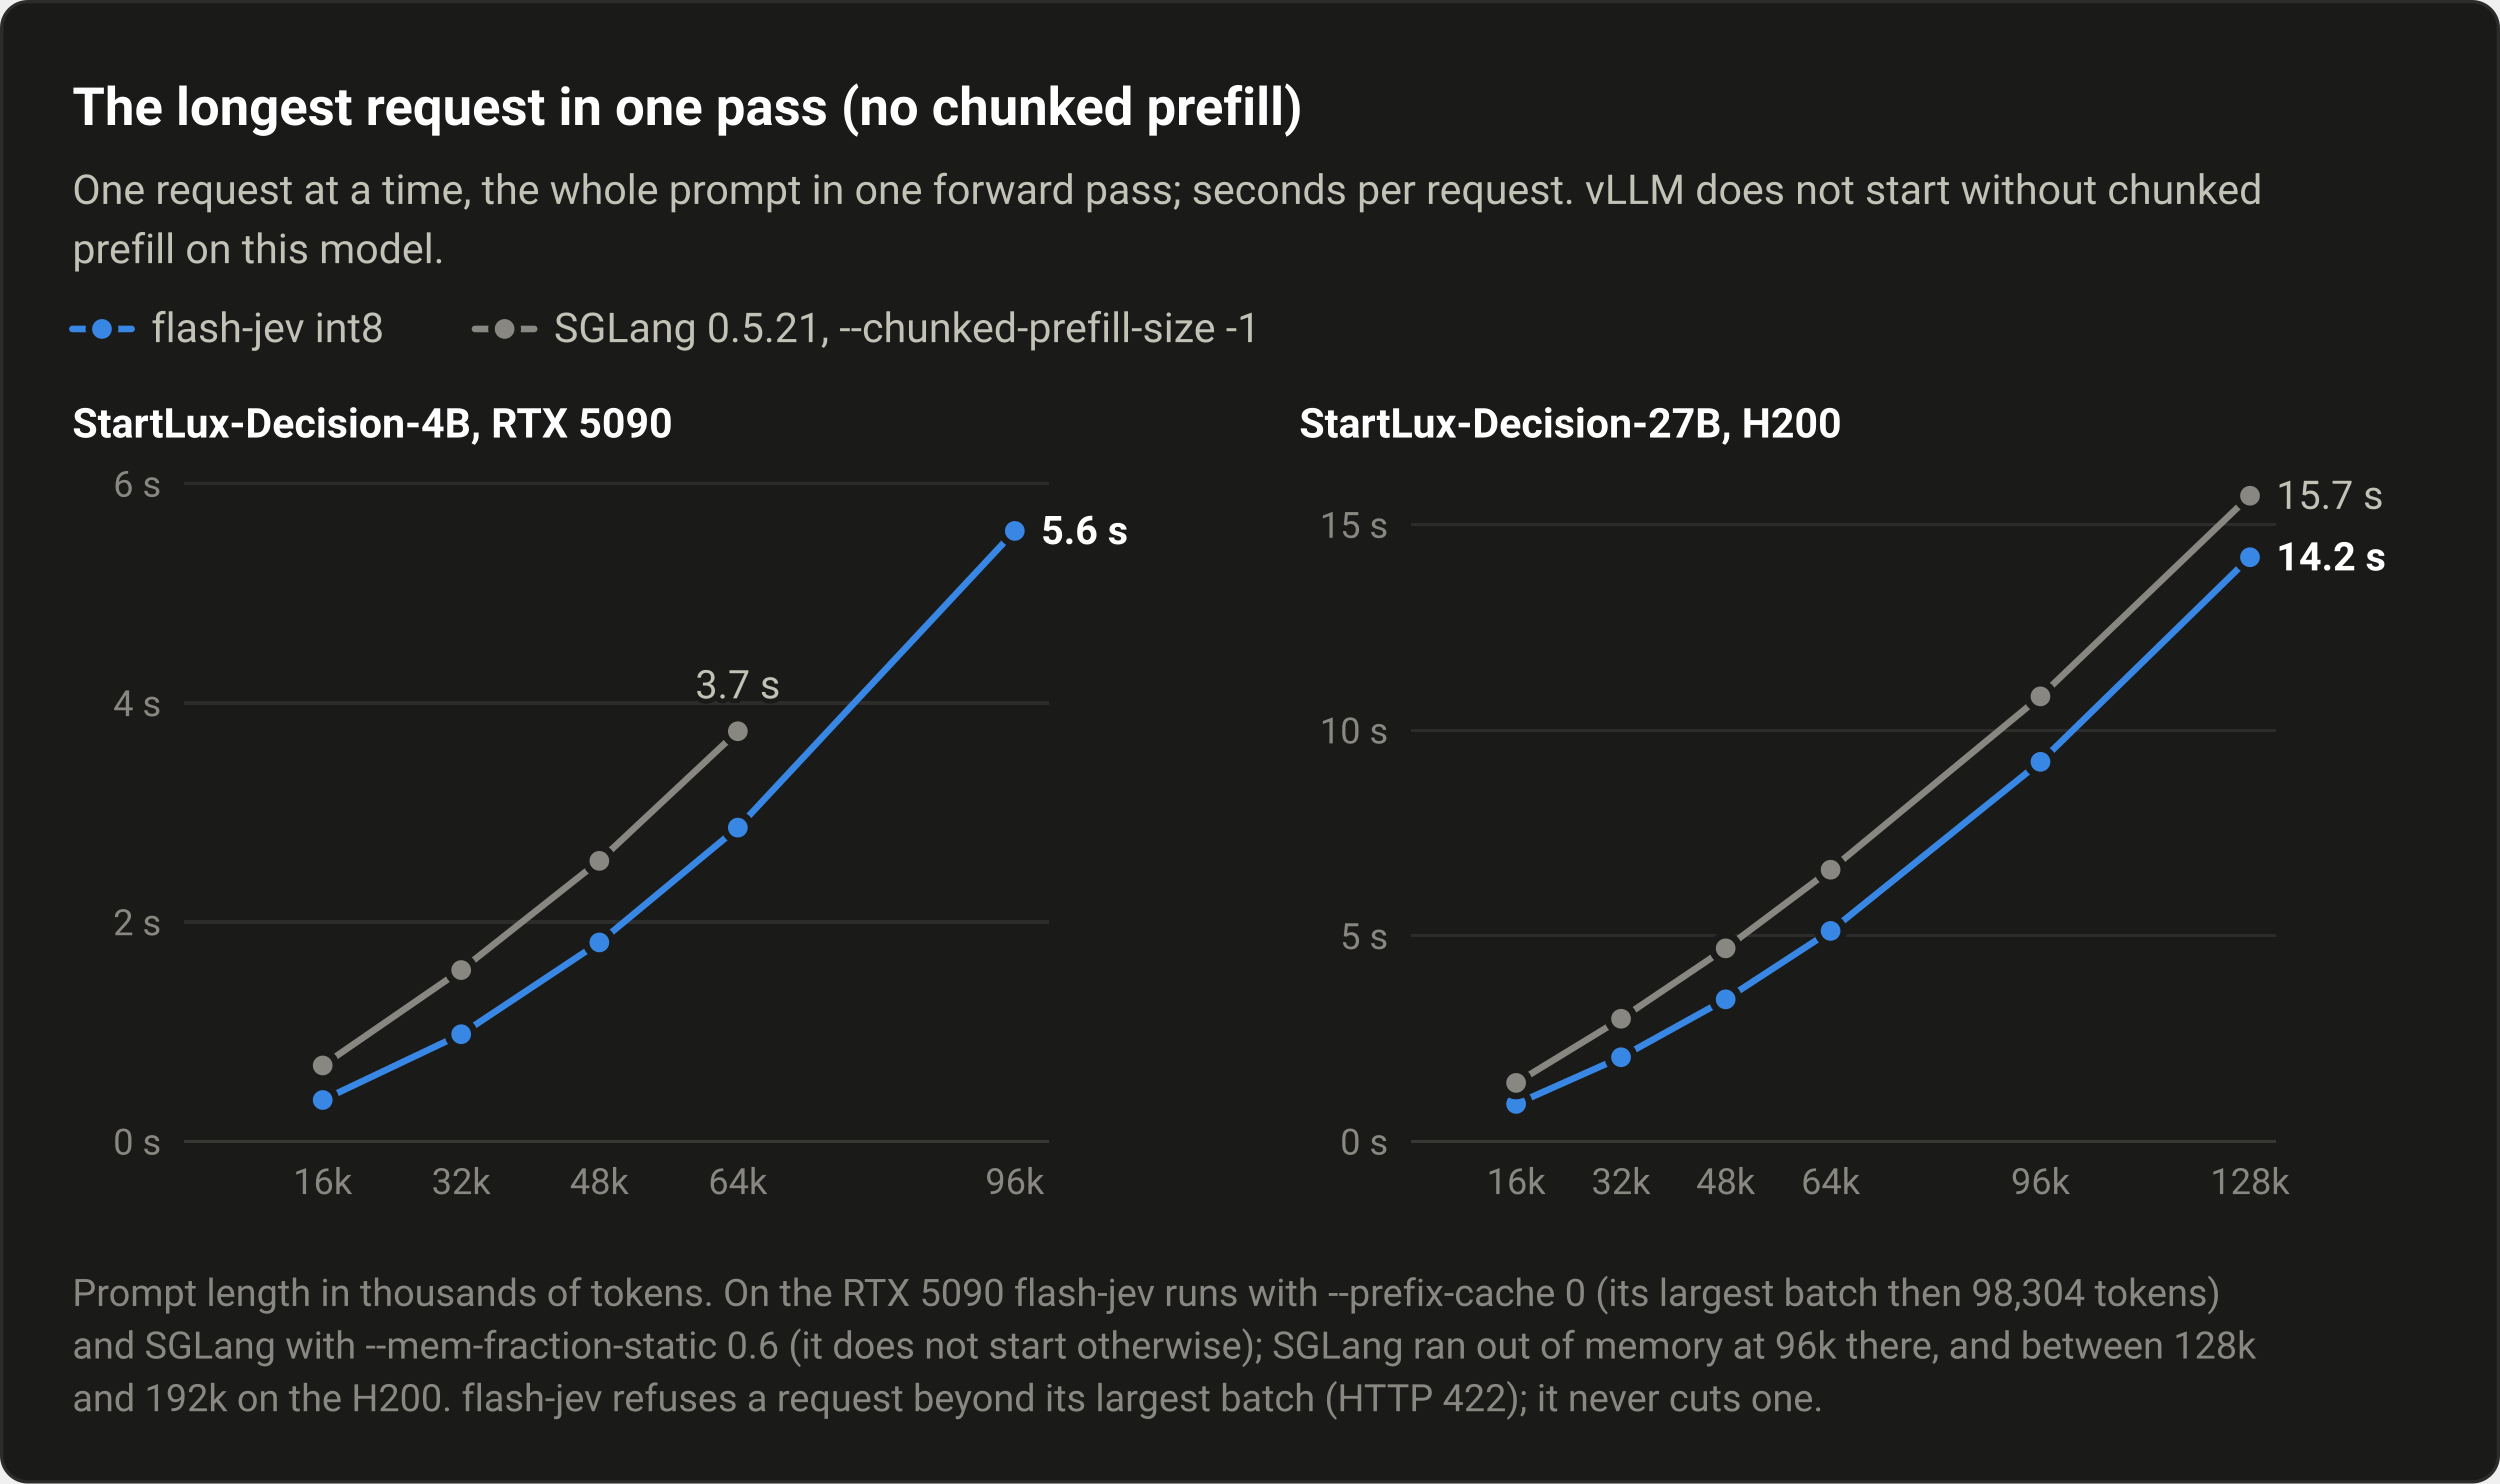
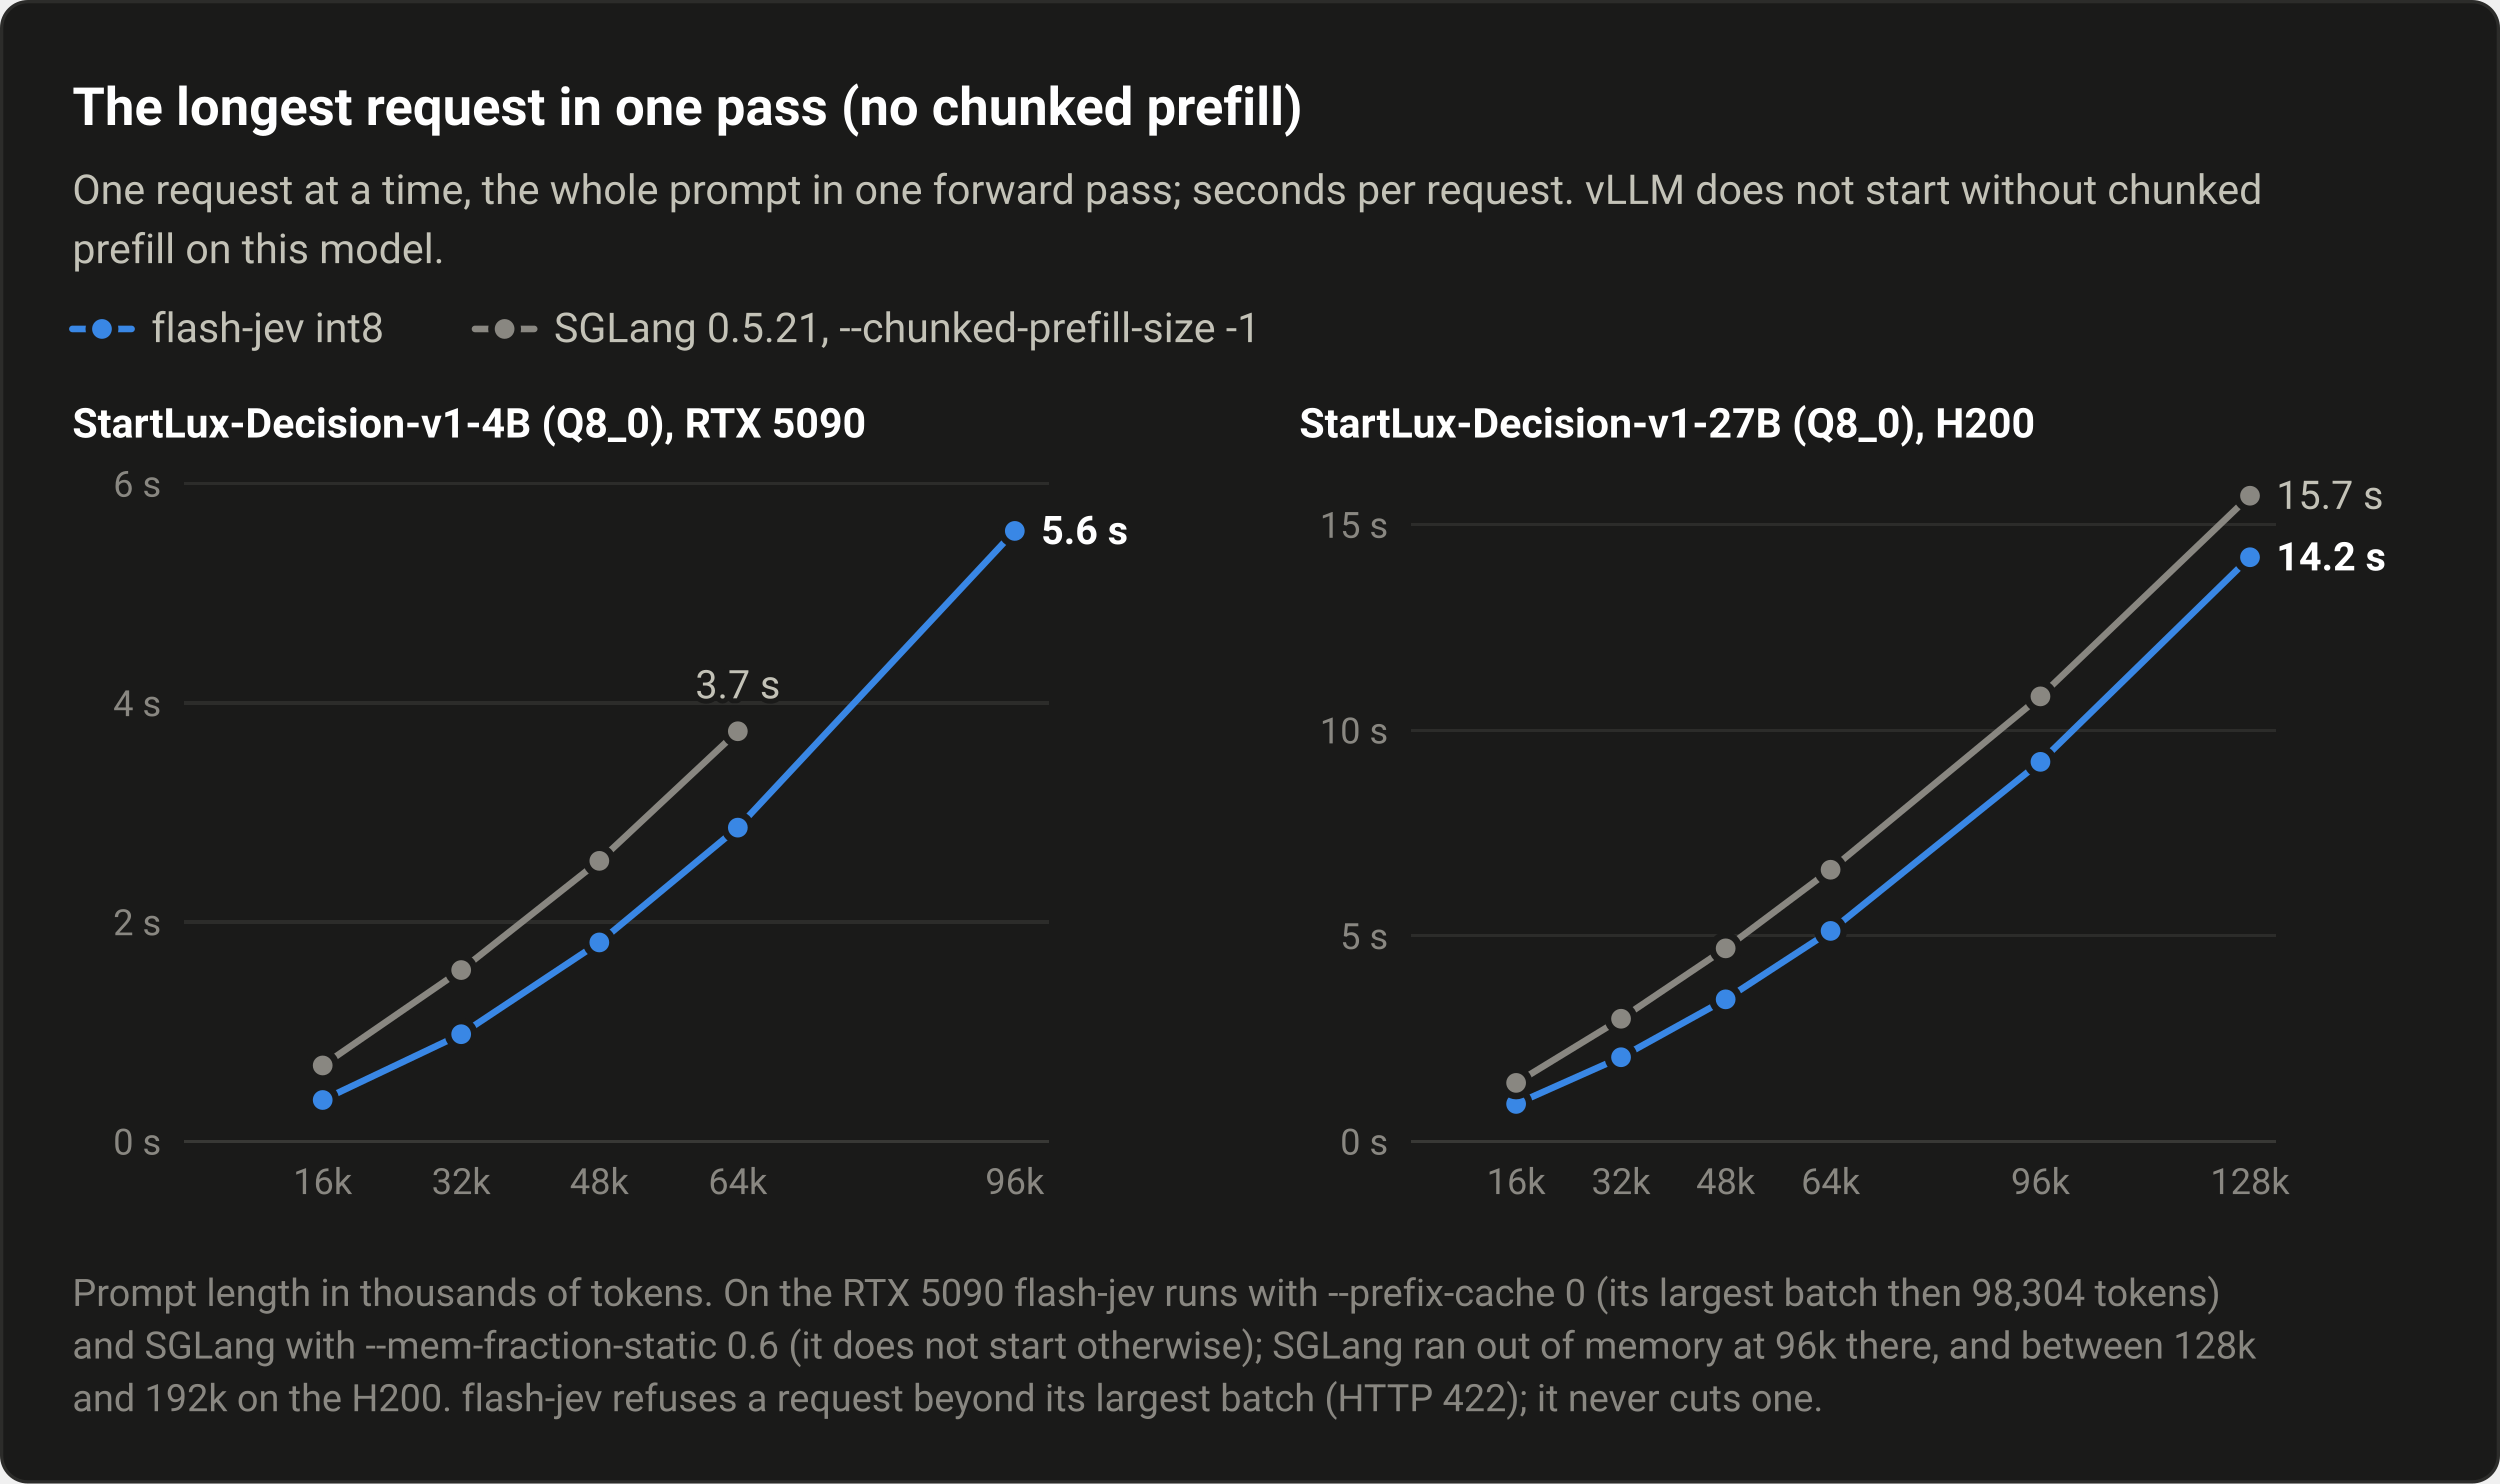
<svg xmlns="http://www.w3.org/2000/svg" width="760" height="451" viewBox="0 0 760 451" role="img" aria-labelledby="title desc" font-family="system-ui, -apple-system, 'Segoe UI', Roboto, 'Helvetica Neue', Arial, sans-serif">
  <rect x="0.5" y="0.5" width="759" height="450" rx="8" fill="#1a1a19" stroke="#2c2c2a" />
  <text x="22.0" y="38.0" font-size="16" fill="#ffffff" text-anchor="start" font-weight="600">The longest request in one pass (no chunked prefill)</text>
  <text x="22.0" y="62.0" font-size="12.5" fill="#c3c2b7" text-anchor="start" font-weight="400">One request at a time, the whole prompt in one forward pass; seconds per request. vLLM does not start without chunked</text>
  <text x="22.0" y="80.0" font-size="12.5" fill="#c3c2b7" text-anchor="start" font-weight="400">prefill on this model.</text>
  <line x1="22.0" y1="100.0" x2="40.0" y2="100.0" stroke="#3987e5" stroke-width="2" stroke-linecap="round" />
  <circle cx="31.0" cy="100.0" r="4" fill="#3987e5" stroke="#1a1a19" stroke-width="2" />
  <text x="46.0" y="104.0" font-size="12.5" fill="#c3c2b7" text-anchor="start" font-weight="400">flash-jev int8</text>
  <line x1="144.4" y1="100.0" x2="162.4" y2="100.0" stroke="#898781" stroke-width="2" stroke-linecap="round" />
  <circle cx="153.4" cy="100.0" r="4" fill="#898781" stroke="#1a1a19" stroke-width="2" />
  <text x="168.4" y="104.0" font-size="12.5" fill="#c3c2b7" text-anchor="start" font-weight="400">SGLang 0.5.21, --chunked-prefill-size -1</text>
-   <text x="22.0" y="133.0" font-size="12.5" fill="#ffffff" text-anchor="start" font-weight="600">StartLux-Decision-4B, RTX 5090</text>
+   <text x="22.0" y="133.0" font-size="12.5" fill="#ffffff" text-anchor="start" font-weight="600">StartLux-Decision-v1-4B (Q8_0), RTX 5090</text>
  <text x="49.0" y="351.0" font-size="11" fill="#898781" text-anchor="end" font-weight="400" style="font-variant-numeric: tabular-nums">0 s</text>
  <line x1="56.0" y1="280.3" x2="319.0" y2="280.3" stroke="#2c2c2a" stroke-width="1" shape-rendering="crispEdges" />
  <text x="49.0" y="284.3" font-size="11" fill="#898781" text-anchor="end" font-weight="400" style="font-variant-numeric: tabular-nums">2 s</text>
  <line x1="56.0" y1="213.7" x2="319.0" y2="213.7" stroke="#2c2c2a" stroke-width="1" shape-rendering="crispEdges" />
  <text x="49.0" y="217.7" font-size="11" fill="#898781" text-anchor="end" font-weight="400" style="font-variant-numeric: tabular-nums">4 s</text>
  <line x1="56.0" y1="147.0" x2="319.0" y2="147.0" stroke="#2c2c2a" stroke-width="1" shape-rendering="crispEdges" />
  <text x="49.0" y="151.0" font-size="11" fill="#898781" text-anchor="end" font-weight="400" style="font-variant-numeric: tabular-nums">6 s</text>
  <line x1="56.0" y1="347.0" x2="319.0" y2="347.0" stroke="#383835" stroke-width="1" shape-rendering="crispEdges" />
  <text x="98.1" y="363.0" font-size="11" fill="#898781" text-anchor="middle" font-weight="400" style="font-variant-numeric: tabular-nums">16k</text>
  <text x="140.2" y="363.0" font-size="11" fill="#898781" text-anchor="middle" font-weight="400" style="font-variant-numeric: tabular-nums">32k</text>
  <text x="182.2" y="363.0" font-size="11" fill="#898781" text-anchor="middle" font-weight="400" style="font-variant-numeric: tabular-nums">48k</text>
  <text x="224.3" y="363.0" font-size="11" fill="#898781" text-anchor="middle" font-weight="400" style="font-variant-numeric: tabular-nums">64k</text>
  <text x="308.5" y="363.0" font-size="11" fill="#898781" text-anchor="middle" font-weight="400" style="font-variant-numeric: tabular-nums">96k</text>
  <path d="M98.1,334.4 L140.2,314.4 L182.2,286.5 L224.3,251.6 L308.5,161.4" fill="none" stroke="#3987e5" stroke-width="2" stroke-linejoin="round" stroke-linecap="round" />
  <circle cx="98.1" cy="334.4" r="4" fill="#3987e5" stroke="#1a1a19" stroke-width="2" />
  <circle cx="140.2" cy="314.4" r="4" fill="#3987e5" stroke="#1a1a19" stroke-width="2" />
  <circle cx="182.2" cy="286.5" r="4" fill="#3987e5" stroke="#1a1a19" stroke-width="2" />
  <circle cx="224.3" cy="251.6" r="4" fill="#3987e5" stroke="#1a1a19" stroke-width="2" />
  <circle cx="308.5" cy="161.4" r="4" fill="#3987e5" stroke="#1a1a19" stroke-width="2" />
  <path d="M98.1,323.9 L140.2,294.9 L182.2,261.7 L224.3,222.3" fill="none" stroke="#898781" stroke-width="2" stroke-linejoin="round" stroke-linecap="round" />
  <circle cx="98.1" cy="323.9" r="4" fill="#898781" stroke="#1a1a19" stroke-width="2" />
  <circle cx="140.2" cy="294.9" r="4" fill="#898781" stroke="#1a1a19" stroke-width="2" />
  <circle cx="182.2" cy="261.7" r="4" fill="#898781" stroke="#1a1a19" stroke-width="2" />
  <circle cx="224.3" cy="222.3" r="4" fill="#898781" stroke="#1a1a19" stroke-width="2" />
  <text x="316.5" y="165.4" font-size="12" fill="#ffffff" text-anchor="start" font-weight="600" style="font-variant-numeric: tabular-nums" stroke="#1a1a19" stroke-width="3" stroke-linejoin="round" paint-order="stroke">5.6 s</text>
  <text x="224.3" y="212.3" font-size="12" fill="#c3c2b7" text-anchor="middle" font-weight="400" style="font-variant-numeric: tabular-nums" stroke="#1a1a19" stroke-width="3" stroke-linejoin="round" paint-order="stroke">3.7 s</text>
-   <text x="395.0" y="133.0" font-size="12.5" fill="#ffffff" text-anchor="start" font-weight="600">StartLux-Decision-27B, H200</text>
+   <text x="395.0" y="133.0" font-size="12.5" fill="#ffffff" text-anchor="start" font-weight="600">StartLux-Decision-v1-27B (Q8_0), H200</text>
  <text x="422.0" y="351.0" font-size="11" fill="#898781" text-anchor="end" font-weight="400" style="font-variant-numeric: tabular-nums">0 s</text>
  <line x1="429.0" y1="284.5" x2="692.0" y2="284.5" stroke="#2c2c2a" stroke-width="1" shape-rendering="crispEdges" />
  <text x="422.0" y="288.5" font-size="11" fill="#898781" text-anchor="end" font-weight="400" style="font-variant-numeric: tabular-nums">5 s</text>
  <line x1="429.0" y1="222.0" x2="692.0" y2="222.0" stroke="#2c2c2a" stroke-width="1" shape-rendering="crispEdges" />
  <text x="422.0" y="226.0" font-size="11" fill="#898781" text-anchor="end" font-weight="400" style="font-variant-numeric: tabular-nums">10 s</text>
  <line x1="429.0" y1="159.5" x2="692.0" y2="159.5" stroke="#2c2c2a" stroke-width="1" shape-rendering="crispEdges" />
  <text x="422.0" y="163.5" font-size="11" fill="#898781" text-anchor="end" font-weight="400" style="font-variant-numeric: tabular-nums">15 s</text>
  <line x1="429.0" y1="347.0" x2="692.0" y2="347.0" stroke="#383835" stroke-width="1" shape-rendering="crispEdges" />
  <text x="460.9" y="363.0" font-size="11" fill="#898781" text-anchor="middle" font-weight="400" style="font-variant-numeric: tabular-nums">16k</text>
  <text x="492.8" y="363.0" font-size="11" fill="#898781" text-anchor="middle" font-weight="400" style="font-variant-numeric: tabular-nums">32k</text>
  <text x="524.6" y="363.0" font-size="11" fill="#898781" text-anchor="middle" font-weight="400" style="font-variant-numeric: tabular-nums">48k</text>
  <text x="556.5" y="363.0" font-size="11" fill="#898781" text-anchor="middle" font-weight="400" style="font-variant-numeric: tabular-nums">64k</text>
  <text x="620.3" y="363.0" font-size="11" fill="#898781" text-anchor="middle" font-weight="400" style="font-variant-numeric: tabular-nums">96k</text>
  <text x="684.0" y="363.0" font-size="11" fill="#898781" text-anchor="middle" font-weight="400" style="font-variant-numeric: tabular-nums">128k</text>
  <path d="M460.9,335.6 L492.8,321.4 L524.6,303.8 L556.5,283.0 L620.3,231.6 L684.0,169.4" fill="none" stroke="#3987e5" stroke-width="2" stroke-linejoin="round" stroke-linecap="round" />
  <circle cx="460.9" cy="335.6" r="4" fill="#3987e5" stroke="#1a1a19" stroke-width="2" />
  <circle cx="492.8" cy="321.4" r="4" fill="#3987e5" stroke="#1a1a19" stroke-width="2" />
  <circle cx="524.6" cy="303.8" r="4" fill="#3987e5" stroke="#1a1a19" stroke-width="2" />
  <circle cx="556.5" cy="283.0" r="4" fill="#3987e5" stroke="#1a1a19" stroke-width="2" />
  <circle cx="620.3" cy="231.6" r="4" fill="#3987e5" stroke="#1a1a19" stroke-width="2" />
  <circle cx="684.0" cy="169.4" r="4" fill="#3987e5" stroke="#1a1a19" stroke-width="2" />
  <path d="M460.9,329.2 L492.8,309.7 L524.6,288.3 L556.5,264.4 L620.3,211.7 L684.0,150.7" fill="none" stroke="#898781" stroke-width="2" stroke-linejoin="round" stroke-linecap="round" />
  <circle cx="460.9" cy="329.2" r="4" fill="#898781" stroke="#1a1a19" stroke-width="2" />
  <circle cx="492.8" cy="309.7" r="4" fill="#898781" stroke="#1a1a19" stroke-width="2" />
  <circle cx="524.6" cy="288.3" r="4" fill="#898781" stroke="#1a1a19" stroke-width="2" />
  <circle cx="556.5" cy="264.4" r="4" fill="#898781" stroke="#1a1a19" stroke-width="2" />
  <circle cx="620.3" cy="211.7" r="4" fill="#898781" stroke="#1a1a19" stroke-width="2" />
  <circle cx="684.0" cy="150.7" r="4" fill="#898781" stroke="#1a1a19" stroke-width="2" />
  <text x="692.0" y="173.4" font-size="12" fill="#ffffff" text-anchor="start" font-weight="600" style="font-variant-numeric: tabular-nums" stroke="#1a1a19" stroke-width="3" stroke-linejoin="round" paint-order="stroke">14.2 s</text>
  <text x="692.0" y="154.7" font-size="12" fill="#c3c2b7" text-anchor="start" font-weight="400" style="font-variant-numeric: tabular-nums" stroke="#1a1a19" stroke-width="3" stroke-linejoin="round" paint-order="stroke">15.7 s</text>
  <text x="22.0" y="397.0" font-size="11.5" fill="#898781" text-anchor="start" font-weight="400">Prompt length in thousands of tokens. On the RTX 5090 flash-jev runs with --prefix-cache 0 (its largest batch then 98,304 tokens)</text>
  <text x="22.0" y="413.0" font-size="11.5" fill="#898781" text-anchor="start" font-weight="400">and SGLang with --mem-fraction-static 0.6 (it does not start otherwise); SGLang ran out of memory at 96k there, and between 128k</text>
  <text x="22.0" y="429.0" font-size="11.5" fill="#898781" text-anchor="start" font-weight="400">and 192k on the H200. flash-jev refuses a request beyond its largest batch (HTTP 422); it never cuts one.</text>
</svg>
